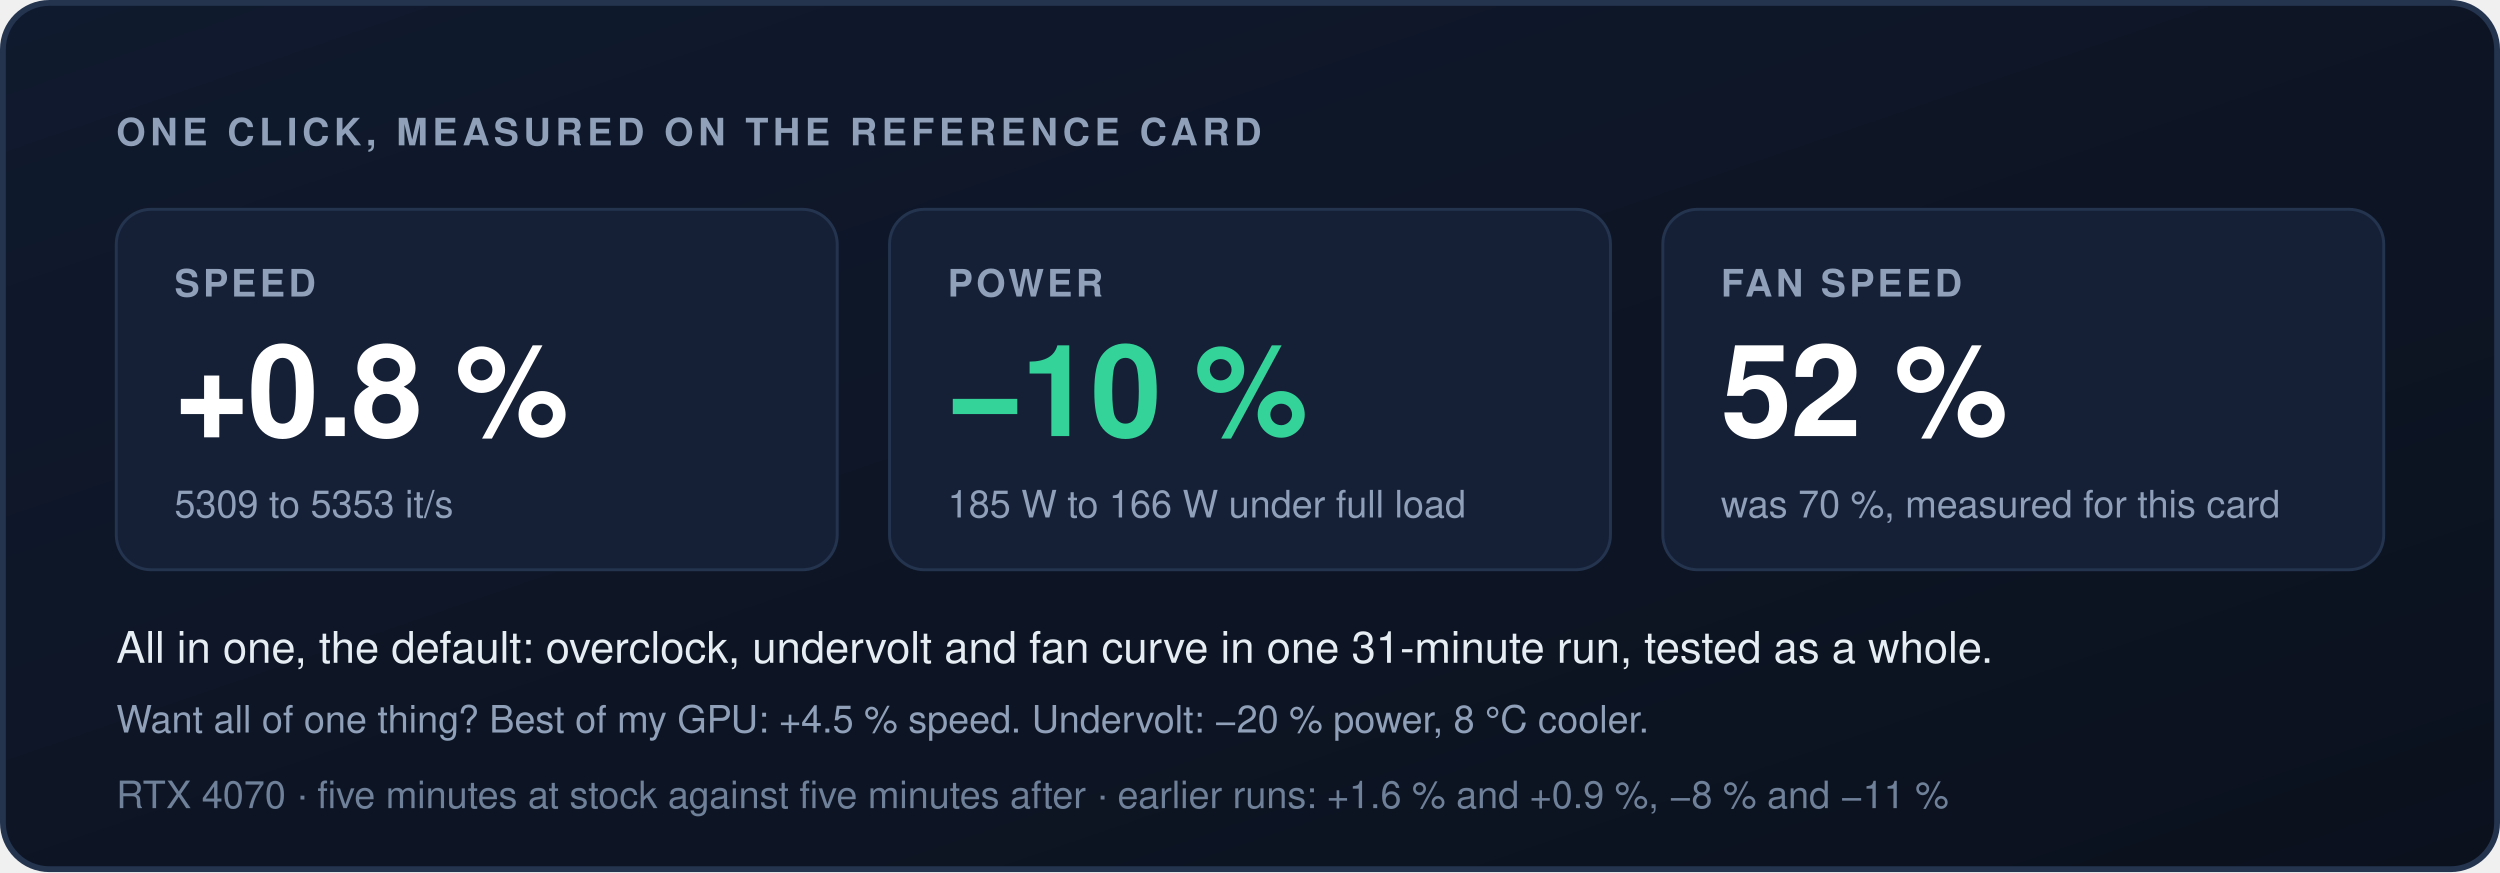
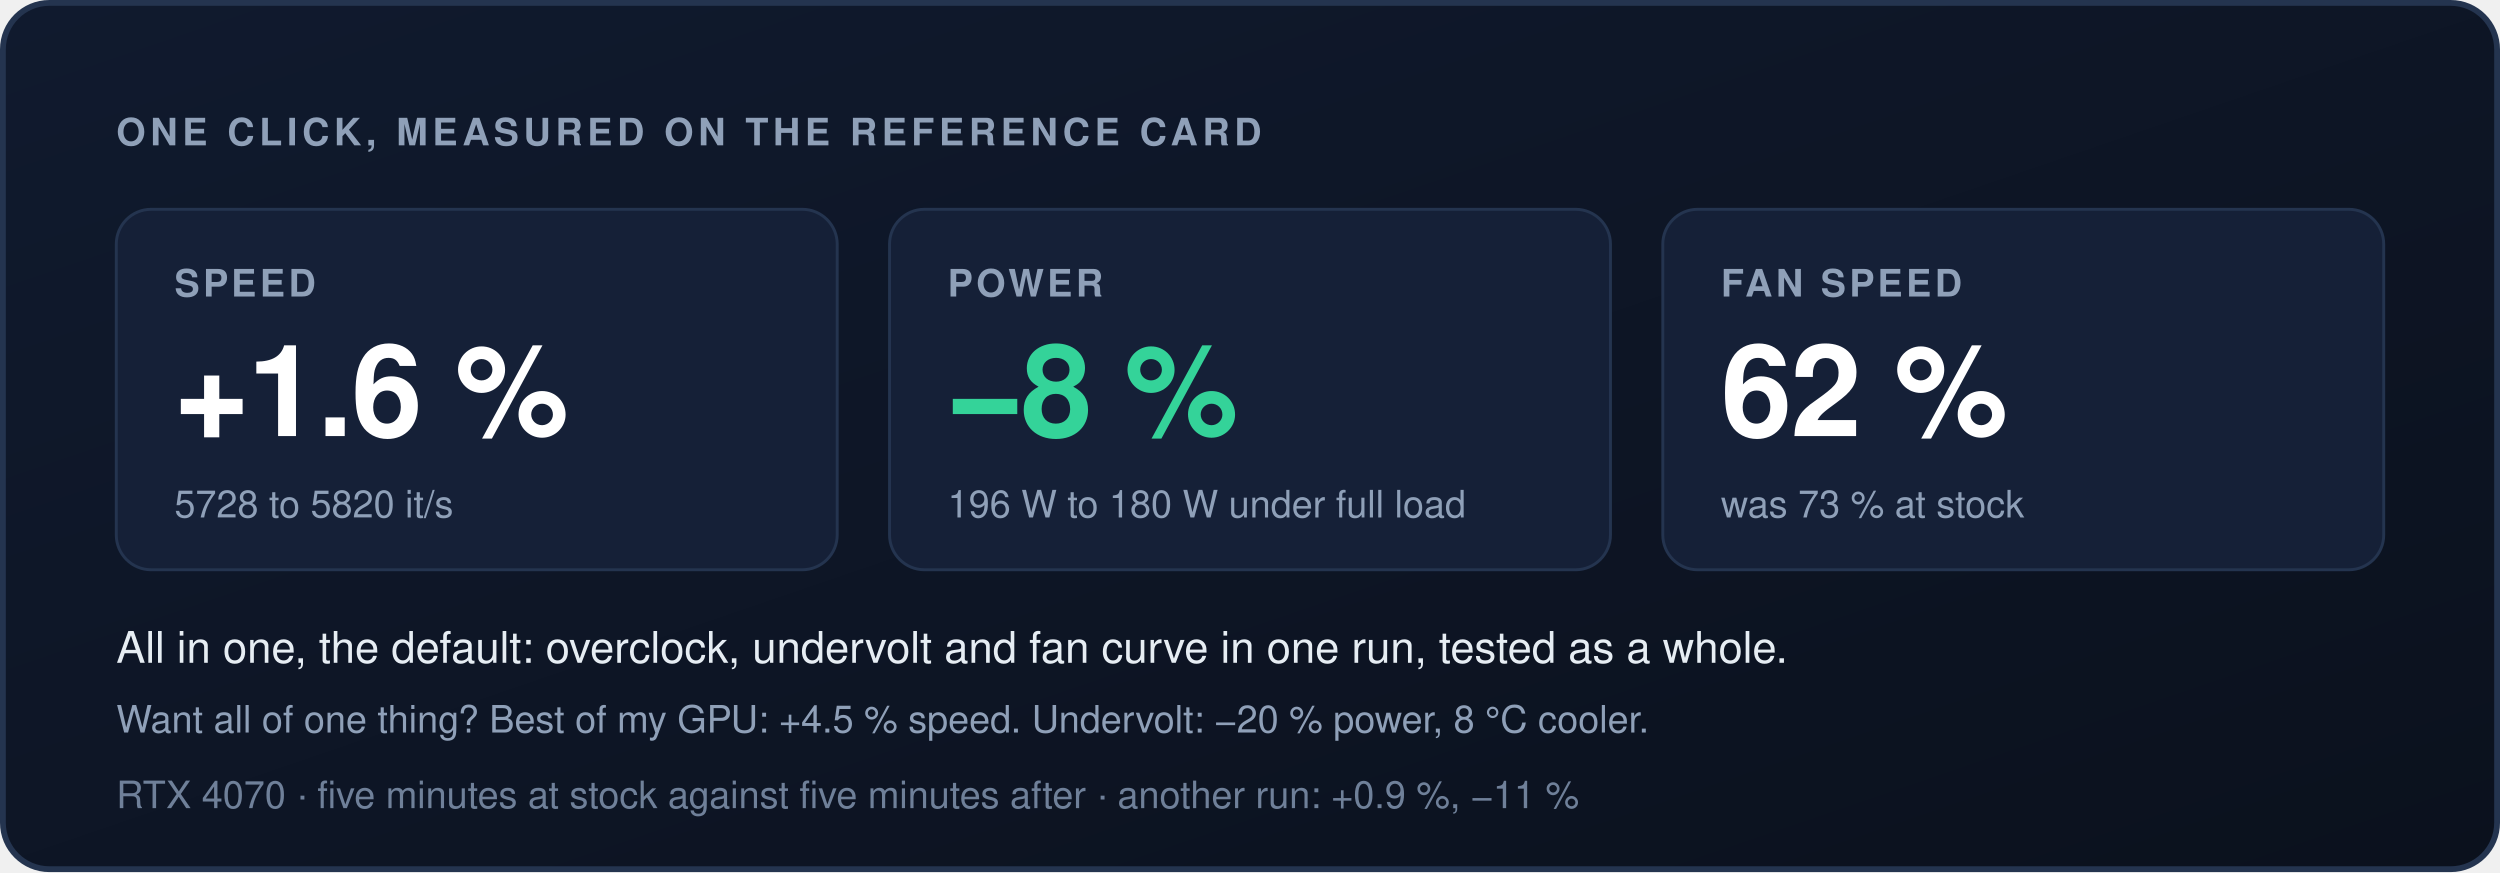
<svg xmlns="http://www.w3.org/2000/svg" viewBox="0 0 860 300" width="860" height="300" role="img" aria-labelledby="t d" font-family="'Segoe UI', -apple-system, Helvetica, Arial, sans-serif">
  <defs>
    <linearGradient id="bg" x1="0" y1="0" x2="1" y2="1">
      <stop offset="0" stop-color="#101a2e" />
      <stop offset="1" stop-color="#0b111d" />
    </linearGradient>
  </defs>
  <rect x="1" y="1" width="858" height="298" rx="16" fill="url(#bg)" stroke="#24344f" stroke-width="2" />
  <text x="40" y="50" fill="#8fa0b8" font-size="13" font-weight="600" letter-spacing="1.6">ONE CLICK, MEASURED ON THE REFERENCE CARD</text>
  <g>
    <rect x="40" y="72" width="248" height="124" rx="12" fill="#152037" stroke="#24344f" />
    <text x="60" y="102" fill="#8fa0b8" font-size="13" font-weight="600" letter-spacing="1.2">SPEED</text>
-     <text x="60" y="150" fill="#ffffff" font-size="44" font-weight="700" letter-spacing="-0.5">+0.8 %</text>
-     <text x="60" y="178" fill="#8fa0b8" font-size="13">5309 to 5353 it/s</text>
+     <text x="60" y="150" fill="#ffffff" font-size="44" font-weight="700" letter-spacing="-0.5">+1.6 %</text>
+     <text x="60" y="178" fill="#8fa0b8" font-size="13">5728 to 5820 it/s</text>
    <rect x="306" y="72" width="248" height="124" rx="12" fill="#152037" stroke="#24344f" />
    <text x="326" y="102" fill="#8fa0b8" font-size="13" font-weight="600" letter-spacing="1.2">POWER</text>
-     <text x="326" y="150" fill="#34d399" font-size="44" font-weight="700" letter-spacing="-0.5">−10 %</text>
-     <text x="326" y="178" fill="#8fa0b8" font-size="13">185 W to 166 W under full load</text>
+     <text x="326" y="150" fill="#34d399" font-size="44" font-weight="700" letter-spacing="-0.5">−8 %</text>
+     <text x="326" y="178" fill="#8fa0b8" font-size="13">196 W to 180 W under full load</text>
    <rect x="572" y="72" width="248" height="124" rx="12" fill="#152037" stroke="#24344f" />
    <text x="592" y="102" fill="#8fa0b8" font-size="13" font-weight="600" letter-spacing="1.2">FAN SPEED</text>
-     <text x="592" y="150" fill="#ffffff" font-size="44" font-weight="700" letter-spacing="-0.5">52 %</text>
-     <text x="592" y="178" fill="#8fa0b8" font-size="13">was 70 %, measured for this card</text>
+     <text x="592" y="150" fill="#ffffff" font-size="44" font-weight="700" letter-spacing="-0.5">62 %</text>
+     <text x="592" y="178" fill="#8fa0b8" font-size="13">was 73 % at stock</text>
  </g>
-   <text x="40" y="228" fill="#e6edf3" font-size="15">All in one, the default: overclock, undervolt and fan curve in one 31-minute run, tested as a whole.</text>
+   <text x="40" y="228" fill="#e6edf3" font-size="15">All in one, the default: overclock, undervolt and fan curve in one run, tested as a whole.</text>
  <text x="40" y="252" fill="#8fa0b8" font-size="13">Want all of one thing? Best of my GPU: +4.5 % speed. Undervolt: −20 % power, 8 °C cooler.</text>
-   <text x="40" y="278" fill="#6f8099" font-size="13">RTX 4070 · five minutes at stock against five minutes after · earlier runs: +1.6 % and +0.9 %, −8 % and −11 %</text>
+   <text x="40" y="278" fill="#6f8099" font-size="13">RTX 4070 · five minutes at stock against five minutes after · another run: +0.9 %, −11 %</text>
</svg>
